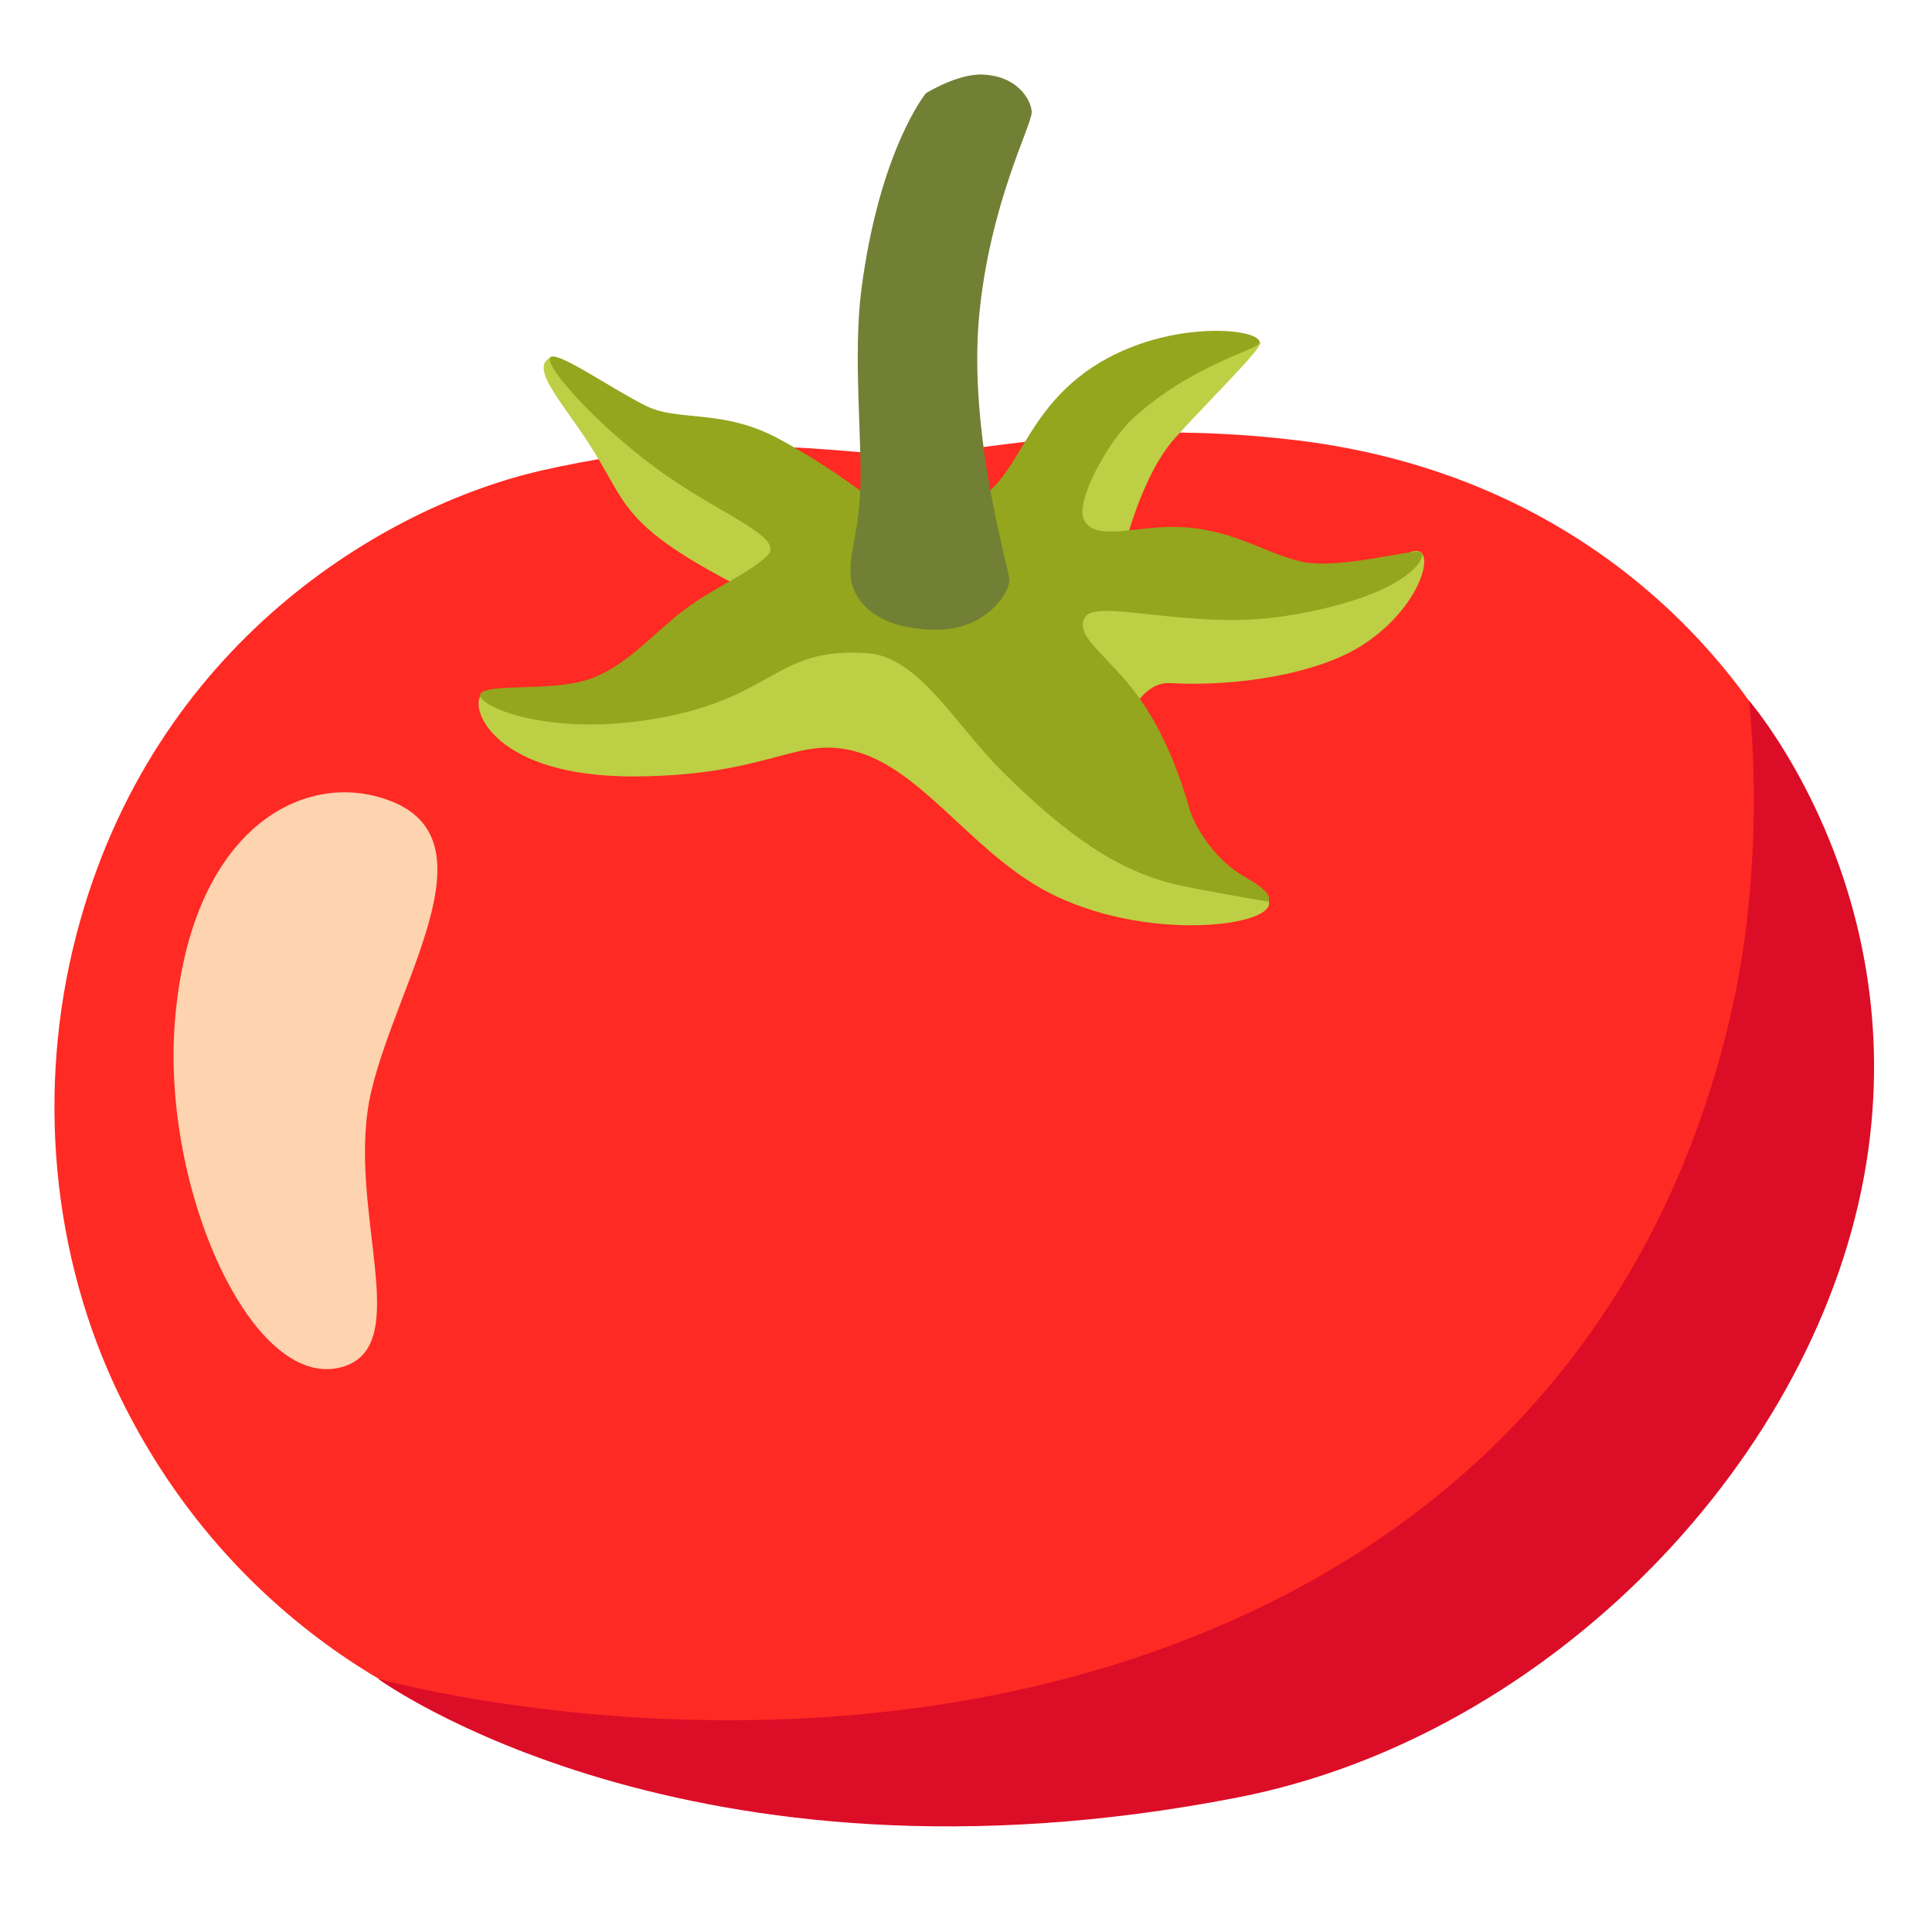
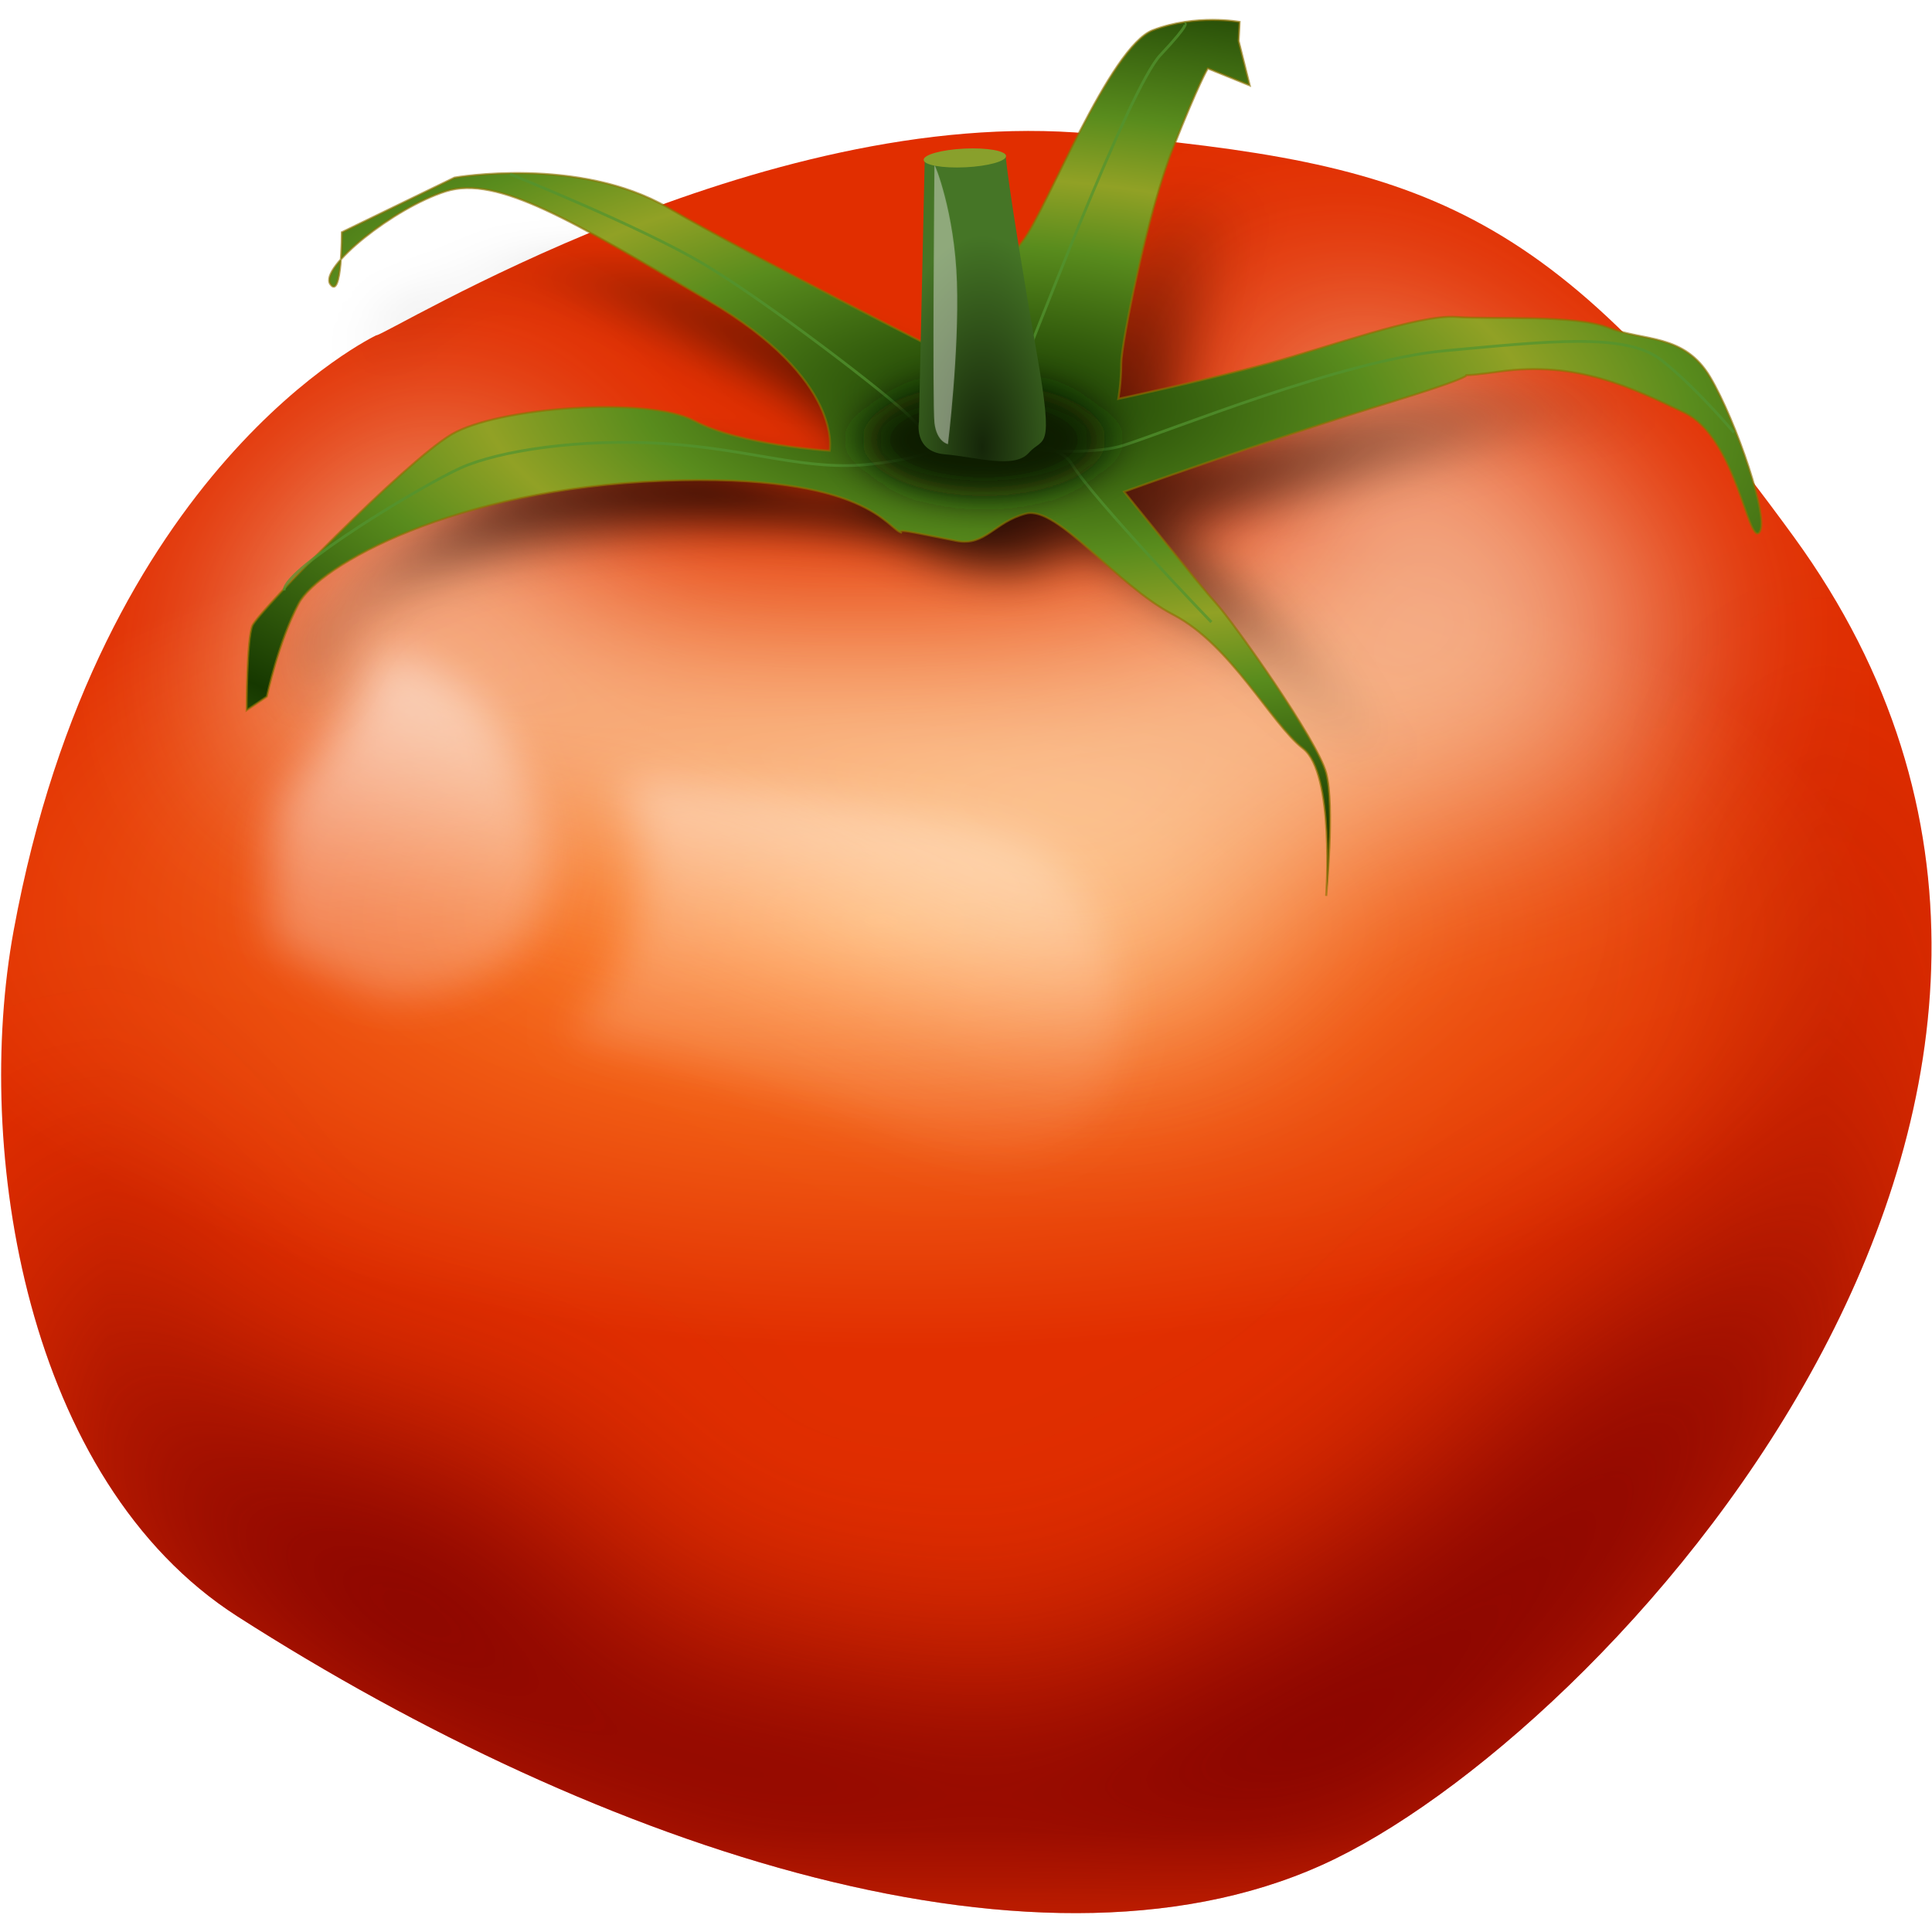
- <svg xmlns="http://www.w3.org/2000/svg" width="800px" height="800px" viewBox="0 0 128 128" aria-hidden="true" role="img" class="iconify iconify--noto" preserveAspectRatio="xMidYMid meet">
-   <path d="M119.77 69.38s1.71-13.05-1.4-18.95s-12.71-18.93-32.62-21.28c-10.56-1.24-17.71.16-24.23.93c-4.13.49-11.82-2.05-25.63 1.09C25.65 33.5 10.11 42.51 5.06 61.93C2.4 72.16 3.41 83.21 7.94 92.52c8.7 17.86 24.85 22.21 24.85 22.21l32.46 2.64l39.3-16.62l15.22-31.37z" fill="#ff2a23" />
-   <path d="M82.03 119.08c20.66-4.04 38.52-22.52 41.63-42.09c2.91-18.31-7.79-30.58-7.79-30.58s1.22 9.77-1.06 20.18c-2.45 11.14-9.54 29.71-32 40.23c-27.57 12.91-57.77 4.4-57.77 4.4s20.52 14.99 56.99 7.86z" fill="#dc0d27" />
-   <path d="M24.92 52.76c-5.49-1.42-12.34 2.73-13.33 14.88c-.91 11.13 5.12 24.54 11.03 22.94c5.02-1.36.19-10.66 1.98-18.29c1.81-7.63 8.69-17.36.32-19.53z" fill="#fed3b0" />
-   <path d="M31.87 46.05c-.78 1.01 1.03 5.45 10.22 5.39c9.18-.06 10.72-2.83 14.81-1.59s7.28 6.16 11.8 8.85c6.32 3.76 15.44 2.8 15.38 1.13c-.06-1.68-2.29-.82-4.21-3.17c-1.92-2.36-5.32-8.59-5.32-8.59s.95-2.92 2.96-2.81c4.64.25 9.8-.67 12.64-2.45c3.4-2.12 4.68-5.39 4.06-6.14c-.62-.74-2.55 1.26-3.6 1.07s-7.88-.06-7.88-.06l-8.25-1.34s1.13-4.83 3.36-7.31c2.23-2.48 5.73-5.89 5.66-6.32s-2.88-.05-2.88-.05l-8.69 3.97l-6.08 8l-11.54 1.49l-11.11-7.45s-6.37-5.14-6.66-5.02c-1.61.66.84 3.11 2.69 6.07c1.6 2.57 1.93 3.86 4.09 5.65c2.11 1.74 5.65 3.47 5.65 3.47l-2.54 4.59s-8.19 3.23-9.62 3.23c-1.42.01-4.51-1.16-4.94-.61z" fill="#bdcf44" />
-   <path d="M57.51 43.28c3.35.25 5.77 4.7 8.79 7.73c4.41 4.41 7.86 6.71 11.57 7.58c1.86.43 6.13 1.14 6.13 1.14s.62-.43-1.49-1.61c-2.11-1.18-3.38-3.44-3.69-4.49c-.31-1.05-1.28-4.5-3.32-7.36s-4.36-4.07-3.62-5.37c.74-1.3 7.14.9 13.3-.09c8.13-1.3 9.37-3.91 9-4.22c-.37-.31-5.4 1.18-7.94.62c-2.54-.56-4.72-2.3-8.56-2.3c-2.62 0-5.18.95-5.87-.48c-.58-1.2 1.6-5.21 3.26-6.72c4.03-3.66 8.38-4.53 8.38-5.03c0-1.03-7.07-1.61-11.97 2.3c-4.88 3.89-3.96 9-10.3 9c-2.11 0-2.92-.5-2.92-.5s-2.83-2.33-6.61-4.38c-3.78-2.05-6.63-1.14-8.81-2.19c-2.17-1.05-6.02-3.77-6.39-3.22s2.89 4.27 6.99 7.31s8.69 4.59 7.38 5.83c-1.3 1.24-3.47 2.05-5.52 3.6c-2.05 1.55-3.85 3.78-6.33 4.59s-6.56.24-7.12.92c-.56.68 4.32 3.03 11.95 1.61c7.61-1.42 7.63-4.72 13.71-4.27z" fill="#94a61d" />
-   <path d="M65.12 4.94c-1.67-.08-3.78 1.24-3.78 1.24s-3.06 3.73-4.27 12.99c-.56 4.28.05 10.03-.07 13.2c-.12 3.16-.81 4.34-.62 5.96c.19 1.61 1.88 3.43 5.79 3.39c3.14-.03 4.76-2.46 4.7-3.33c-.06-.87-2.75-9.74-1.99-17.56c.71-7.27 3.36-12.29 3.47-13.34c.06-.57-.69-2.43-3.23-2.55z" fill="#728035" />
+ <svg xmlns="http://www.w3.org/2000/svg" xmlns:xlink="http://www.w3.org/1999/xlink" id="svg2" viewBox="0 0 256 256" version="1.0" width="256" height="256">
+   <defs id="defs4">
+     <linearGradient id="linearGradient9792">
+       <stop id="stop9794" style="stop-color:#ff8626" offset="0" />
+       <stop id="stop9796" style="stop-color:#e12e00" offset="1" />
+     </linearGradient>
+     <filter id="filter6620" height="1.337" width="1.235" y="-0.169" x="-0.117">
+       <feGaussianBlur id="feGaussianBlur6622" stdDeviation="15.771" />
+     </filter>
+     <filter id="filter6716" height="1.527" width="1.284" y="-0.264" x="-0.142">
+       <feGaussianBlur id="feGaussianBlur6718" stdDeviation="14.13" />
+     </filter>
+     <filter id="filter8819">
+       <feGaussianBlur id="feGaussianBlur8821" stdDeviation="3.164" />
+     </filter>
+     <clipPath id="clipPath9802" clipPathUnits="userSpaceOnUse">
+       <path id="path9804" style="fill:url(#radialGradient9806);fill-rule:evenodd" d="m 261.13,178.47 c 0,0 -38.58,19.29 -50.45,87.54 -5.59,32.16 1.62,80.9 31.16,100.89 50.45,34.13 112.76,56.38 152.82,35.61 40.06,-20.77 119.41,-113.53 63.8,-194.36 -34.13,-49.61 -51.93,-54.9 -97.93,-59.35 -45.99,-4.45 -97.92,29.67 -99.4,29.67 z" />
+     </clipPath>
+     <radialGradient id="radialGradient9806" xlink:href="#linearGradient9792" gradientUnits="userSpaceOnUse" cy="246.39" cx="280.11" gradientTransform="matrix(0.0067004,-0.46977,1.0383,0.014809,73.699,392.57)" r="134.33" />
+     <clipPath id="clipPath9808" clipPathUnits="userSpaceOnUse">
+       <path id="path9810" style="fill:url(#radialGradient9806);fill-rule:evenodd" d="m 261.13,178.47 c 0,0 -38.58,19.29 -50.45,87.54 -5.59,32.16 1.62,80.9 31.16,100.89 50.45,34.13 112.76,56.38 152.82,35.61 40.06,-20.77 119.41,-113.53 63.8,-194.36 -34.13,-49.61 -51.93,-54.9 -97.93,-59.35 -45.99,-4.45 -97.92,29.67 -99.4,29.67 z" />
+     </clipPath>
+     <clipPath id="clipPath9814" clipPathUnits="userSpaceOnUse">
+       <path id="path9816" style="fill:url(#radialGradient9806);fill-rule:evenodd" d="m 261.13,178.47 c 0,0 -38.58,19.29 -50.45,87.54 -5.59,32.16 1.62,80.9 31.16,100.89 50.45,34.13 112.76,56.38 152.82,35.61 40.06,-20.77 119.41,-113.53 63.8,-194.36 -34.13,-49.61 -51.93,-54.9 -97.93,-59.35 -45.99,-4.45 -97.92,29.67 -99.4,29.67 z" />
+     </clipPath>
+     <clipPath id="clipPath9820" clipPathUnits="userSpaceOnUse">
+       <path id="path9822" style="fill:url(#radialGradient9806);fill-rule:evenodd" d="m 261.13,178.47 c 0,0 -38.58,19.29 -50.45,87.54 -5.59,32.16 1.62,80.9 31.16,100.89 50.45,34.13 112.76,56.38 152.82,35.61 40.06,-20.77 119.41,-113.53 63.8,-194.36 -34.13,-49.61 -51.93,-54.9 -97.93,-59.35 -45.99,-4.45 -97.92,29.67 -99.4,29.67 z" />
+     </clipPath>
+     <filter id="filter9858">
+       <feGaussianBlur id="feGaussianBlur9860" stdDeviation="3.919" />
+     </filter>
+     <filter id="filter19027" height="1.586" width="1.348" y="-0.293" x="-0.174">
+       <feGaussianBlur id="feGaussianBlur19029" stdDeviation="6.431" />
+     </filter>
+     <filter id="filter20010">
+       <feGaussianBlur id="feGaussianBlur20012" stdDeviation="0.085" />
+     </filter>
+     <radialGradient id="radialGradient22023" gradientUnits="userSpaceOnUse" cy="195.25" cx="325.95" gradientTransform="matrix(1.0703,-0.0095907,0.0037457,0.61118,-23.642,78.399)" r="105.41">
+       <stop id="stop30595" style="stop-color:#000000" offset="0" />
+       <stop id="stop30597" style="stop-color:#000000;stop-opacity:0" offset="1" />
+     </radialGradient>
+     <radialGradient id="radialGradient22028" gradientUnits="userSpaceOnUse" cy="-61.018" cx="271.91" gradientTransform="matrix(1.0089e-6,-2.8131,1.3597,1.1017e-6,239.98,832.44)" r="8.866">
+       <stop id="stop20024" style="stop-color:#152609" offset="0" />
+       <stop id="stop20026" style="stop-color:#457526" offset="1" />
+     </radialGradient>
+     <radialGradient id="radialGradient22034" spreadMethod="reflect" gradientUnits="userSpaceOnUse" cy="-53.954" cx="197.74" gradientTransform="matrix(-0.013732,0.24723,-0.58918,-0.029298,130.51,11.561)" r="105.81">
+       <stop id="stop13884" style="stop-color:#163800" offset="0" />
+       <stop id="stop23023" style="stop-color:#598c1d" offset=".695" />
+       <stop id="stop13886" style="stop-color:#91a125" offset="1" />
+     </radialGradient>
+     <linearGradient id="linearGradient23027" y2="314.46" gradientUnits="userSpaceOnUse" x2="281.47" y1="202.21" x1="269.88">
+       <stop id="stop8733" style="stop-color:#ffffff" offset="0" />
+       <stop id="stop8735" style="stop-color:#ffffff;stop-opacity:0" offset="1" />
+     </linearGradient>
+     <radialGradient xlink:href="#linearGradient9792" id="radialGradient4575" gradientUnits="userSpaceOnUse" gradientTransform="matrix(0.0067004,-0.46977,1.0383,0.014809,73.699,392.57)" cx="280.11" cy="246.39" r="134.33" />
+   </defs>
+   <g id="layer1" transform="translate(-29.05447,3.717762)">
+     <g id="g4605" transform="matrix(1.123697,0,0,1.123697,-17.22773,-20.40575)">
+       <g id="g9826" transform="matrix(0.84729,0,0,0.80169,-135.71,-88.68)">
+         <path id="path3632" style="fill:url(#radialGradient4575);fill-rule:evenodd" clip-path="url(#clipPath9820)" d="m 261.13,178.47 c 0,0 -38.58,19.29 -50.45,87.54 -5.59,32.16 1.62,80.9 31.16,100.89 50.45,34.13 112.76,56.38 152.82,35.61 40.06,-20.77 119.41,-113.53 63.8,-194.36 -34.13,-49.61 -51.93,-54.9 -97.93,-59.35 -45.99,-4.45 -97.92,29.67 -99.4,29.67 z" />
+         <path id="path4603" style="opacity:0.631;fill:#fff6d5;fill-rule:evenodd;filter:url(#filter6716)" clip-path="url(#clipPath9814)" d="m 275.96,185.89 c -4.19,1.68 -13.31,9.99 -17.8,13.35 -5.98,4.49 -10.27,8.46 -11.87,14.84 -1.95,7.82 -3.02,13.58 -4.45,19.29 -1.33,5.32 7.74,10.84 11.87,11.87 7.27,1.82 16.52,0.05 22.25,1.48 8.05,2.01 9.21,8.9 19.29,8.9 9.13,0 15.31,0.24 20.77,2.97 5.65,2.83 10.61,8.27 14.84,10.39 6.95,3.47 9.51,5.71 16.32,7.42 7.53,1.88 15.11,1.18 22.26,2.96 11.57,2.9 11.28,-6.54 13.35,-14.83 0.52,-2.08 15.42,-10.97 16.32,-11.87 4.37,-4.38 12.07,-2.97 19.29,-2.97 10.08,0 11.28,-3.66 16.32,-10.39 3.93,-5.24 5.93,-14.16 5.93,-20.77 0,-9.89 -6.16,-12.1 -11.87,-17.8 l -13.35,-13.35 c -5.96,-5.97 -11.61,-9.4 -17.8,-11.87 -9.31,-3.73 -13.36,-5.43 -13.36,5.93 0,8.59 2.97,9.74 2.97,19.29 0,9.11 -1,13.35 -10.38,13.35 -7.63,0 -15.58,3.34 -20.78,5.94 -6.35,3.17 -22.7,1.48 -29.67,1.48 -9.93,0 -23.48,0.44 -31.16,-1.48 -3.31,-0.83 -11.35,-15.73 -11.87,-17.81 -1.68,-6.73 -7.42,-2.27 -7.42,-16.32 z" />
+         <path id="path4605" style="fill:#800000;fill-rule:evenodd;filter:url(#filter6620)" clip-path="url(#clipPath9808)" d="m 467.41,232.46 c -0.87,17.69 1.82,35.75 -1.83,53.17 -4,10.68 -5.4,25.85 -18.6,28.68 -10.83,8.44 -23.73,14.56 -32.01,25.85 -9.61,10.03 -19.78,20 -32.95,24.94 -13.67,1.58 -21.35,17.86 -35.61,16.06 -10.11,-7.84 -28.47,-7.56 -41.01,-9.14 -14.09,0.83 -12.57,-17.21 -22,-23.61 -11.37,-9.57 -26.44,-6.68 -39.46,-10.85 -13.08,-6.66 -18.76,-21.45 -27.18,-32.78 -4.29,-7.29 -9.13,-23.08 -7.73,-6.64 0.44,26.51 7.29,55.37 27.83,73.61 23.41,17.94 50.37,31.14 78.3,40.44 27.95,8.86 61,12.02 86.62,-5.03 26.03,-17.62 46.59,-42.9 60.85,-70.77 16.26,-31.92 21.13,-71.01 4.78,-103.93 z" />
+         <path id="path7691" style="color:#000000;opacity:0.615;fill:url(#linearGradient23027);fill-rule:evenodd;filter:url(#filter8819)" clip-path="url(#clipPath9802)" d="m 262.61,224.47 c -0.49,0.99 -0.99,1.98 -1.48,2.96 -12.08,24.16 -14.84,9.45 -14.84,38.58 -1.19,2.38 10.88,7.91 13.35,8.9 -1.41,2.83 35.91,2.97 22.26,-31.15 -4.85,-12.13 -8.62,-13.96 -19.29,-19.29 z m 32.64,19.29 c -0.39,-0.99 10.15,19.52 -7.42,37.09 -1.66,1.66 27,5.33 46,14.83 34.63,17.32 38.39,-27.21 19.29,-41.54 -5.89,-4.42 -48.32,-10.38 -57.87,-10.38 z" />
+       </g>
+       <path id="path9832" style="opacity:0.95;fill:url(#radialGradient22023);fill-rule:evenodd;filter:url(#filter9858)" transform="matrix(0.84729,0,0,0.66322,-133.42,-54.306)" d="m 338.71,204.59 c -2.01,-0.4 -4.42,-8.84 -33.34,-7.63 -28.93,1.2 -47.81,12.45 -50.62,18.07 -2.81,5.63 -4.42,13.66 -4.42,13.66 l -2.81,2.01 c 0,0 0,-10.44 0.8,-12.45 0.81,-2.01 21.29,-24.1 27.72,-28.12 6.43,-4.02 27.32,-5.63 33.75,-2.01 6.42,3.61 18.88,4.42 18.88,4.42 0,0 2.01,-10.45 -16.88,-22.1 -18.88,-11.65 -29.32,-18.47 -36.55,-16.06 -7.23,2.41 -17.68,11.24 -16.07,13.65 1.61,2.41 1.61,-7.63 1.61,-7.63 l 15.66,-8.03 c 0,0 17.28,-3.22 29.73,4.42 12.45,7.63 39.77,22.09 39.77,22.09 0,0 6.43,-12.85 9.64,-17.27 3.22,-4.42 12.05,-28.53 18.08,-30.94 6.02,-2.41 12.05,-1.2 12.05,-1.2 l -2.41,4.82 2.01,2.01 h -4.02 c 0,0 -1.2,2.01 -4.82,11.65 -3.61,9.64 -7.23,28.92 -7.23,31.73 0,2.82 -0.4,5.23 -0.4,5.23 0,0 12.45,-2.82 20.89,-5.23 8.43,-2.41 20.89,-7.23 26.11,-6.83 5.22,0.41 16.47,-0.4 21.29,1.61 4.82,2.01 10.44,0.8 14.06,7.23 3.61,6.43 8.44,21.29 6.83,22.9 -1.61,1.61 -3.22,-14.06 -10.45,-17.68 -7.23,-3.61 -14.86,-7.63 -25.71,-6.02 -10.84,1.61 3.62,-1.61 -14.86,4.42 -18.48,6.02 -37.36,13.25 -37.36,13.25 0,0 10.45,13.66 12.86,16.47 2.41,2.82 14.06,20.09 15.26,24.91 1.21,4.82 0,18.08 0,18.08 0,0 1.21,-18.08 -3.21,-21.69 -4.42,-3.62 -10.05,-15.27 -18.08,-19.69 -8.03,-4.42 -16.07,-16.07 -20.49,-14.86 -4.42,1.2 -5.62,4.82 -9.64,4.01 -4.02,-0.8 -8.84,-2 -7.63,-1.2 z" />
+       <path id="path9862" style="fill:url(#radialGradient22034);fill-rule:evenodd;stroke:#8d7100;stroke-width:0.247;stroke-opacity:0.619" d="m 147.53,77.666 c -1.7,-0.322 -3.74,-7.085 -28.25,-6.119 -24.504,0.966 -40.501,9.983 -42.883,14.492 -2.383,4.509 -3.744,10.95 -3.744,10.95 l -2.383,1.61 c 0,0 0,-8.373 0.681,-9.984 0.68,-1.61 18.039,-19.323 23.485,-22.543 5.446,-3.221 23.144,-4.509 28.594,-1.61 5.44,2.898 15.99,3.542 15.99,3.542 0,0 1.71,-8.373 -14.29,-17.713 -16,-9.339 -24.848,-14.814 -30.975,-12.882 -6.126,1.933 -14.976,9.018 -13.614,10.95 1.361,1.932 1.361,-6.119 1.361,-6.119 l 13.274,-6.441 c 0,0 14.634,-2.576 25.184,3.543 10.55,6.118 33.7,17.712 33.7,17.712 0,0 5.45,-10.305 8.17,-13.848 2.72,-3.542 10.21,-22.866 15.32,-24.798 5.1,-1.932 10.21,-0.966 10.21,-0.966 l -0.12,2.227 1.31,5.25 -4.94,-2.002 c 0,0 -1.02,1.61 -4.08,9.339 -3.07,7.73 -6.13,23.188 -6.13,25.442 0,2.255 -0.34,4.187 -0.34,4.187 0,0 10.55,-2.254 17.7,-4.187 7.15,-1.932 17.7,-5.796 22.12,-5.474 4.43,0.322 13.96,-0.322 18.04,1.288 4.09,1.61 8.85,0.644 11.92,5.797 3.06,5.153 7.14,17.068 5.78,18.357 -1.36,1.288 -2.72,-11.272 -8.85,-14.171 -6.12,-2.898 -12.59,-6.119 -21.78,-4.83 -9.19,1.288 3.06,-1.289 -12.59,3.542 -15.66,4.831 -31.66,10.628 -31.66,10.628 0,0 8.85,10.95 10.89,13.204 2.05,2.254 11.92,16.101 12.94,19.971 1.02,3.86 0,14.49 0,14.49 0,0 1.02,-14.49 -2.73,-17.39 -3.74,-2.9 -8.5,-12.24 -15.31,-15.783 -6.81,-3.542 -13.62,-12.882 -17.36,-11.916 -3.74,0.966 -4.77,3.865 -8.17,3.221 -3.4,-0.644 -7.49,-1.61 -6.47,-0.966 z" />
+       <path id="path12881" style="fill:none;stroke:#000000;stroke-width:0.824px" d="M 152.06,66.509 Z" />
+       <path id="path12883" style="opacity:0.731;fill:none;stroke:#529330;stroke-width:0.33" d="m 180.88,17.631 c 0,0 0.83,-0.222 -2.87,3.724 -3.71,3.945 -15.06,33.975 -18.07,41.208 l -7.42,4.384 c 1.63,0 15.53,2.192 21.09,0.438 5.56,-1.753 25.94,-10.083 37.99,-11.179 12.04,-1.096 21.31,-2.191 25.48,1.096 4.17,3.288 8.57,8.549 8.57,8.549 M 101.33,35.383 c 0,0 15.29,6.138 22.7,10.521 7.41,4.384 22.01,15.563 24.56,18.193 2.54,2.631 3.01,2.85 3.01,2.85 0,0 13.43,-1.534 15.98,2.63 2.55,4.165 16.45,18.632 16.45,18.632 M 152.52,67.166 c 0,0 -0.92,1.534 -8.57,2.411 -7.64,0.877 -14.13,-1.753 -24.32,-2.411 -10.19,-0.657 -19.692,0.877 -24.094,2.85 -4.401,1.972 -20.849,11.836 -20.849,14.466" />
+       <ellipse id="path17776" style="color:#000000;fill:#071f05;fill-rule:evenodd;filter:url(#filter19027)" transform="matrix(0.38774,0,0,0.29777,151.38,125.81)" cx="15.039" cy="-198.42" rx="36.972" ry="21.933" />
+       <path id="path2226" style="fill:url(#radialGradient22028);fill-rule:evenodd" d="m 150.23,33.643 -0.68,30.917 c 0,0 -0.68,3.542 3.06,3.864 3.75,0.322 8.19,1.758 9.89,-0.174 1.7,-1.932 3.02,0.165 1,-11.42 -3.7,-21.261 -3.74,-23.832 -3.74,-23.832 z" />
+       <path id="path19031" d="m 338.83,153.43 c 0,0 -0.31,35.09 0,37.91 0.31,2.82 1.88,3.13 1.88,3.13 0,0 1.57,-13.47 1.25,-23.81 -0.31,-10.34 -3.13,-17.55 -3.13,-17.23 z" style="opacity:0.469;fill:#e2e3db;fill-rule:evenodd;filter:url(#filter20010)" transform="matrix(0.84729,0,0,0.80169,-135.71,-88.68)" />
+       <ellipse id="path20030" style="color:#000000;fill:#89a02c;fill-rule:evenodd;stroke-width:0.845" transform="matrix(0.9988495,-0.04795438,0.05927104,0.9982419,0,0)" cx="152.716" cy="40.871" rx="4.864" ry="1.104" />
+     </g>
+   </g>
</svg>
